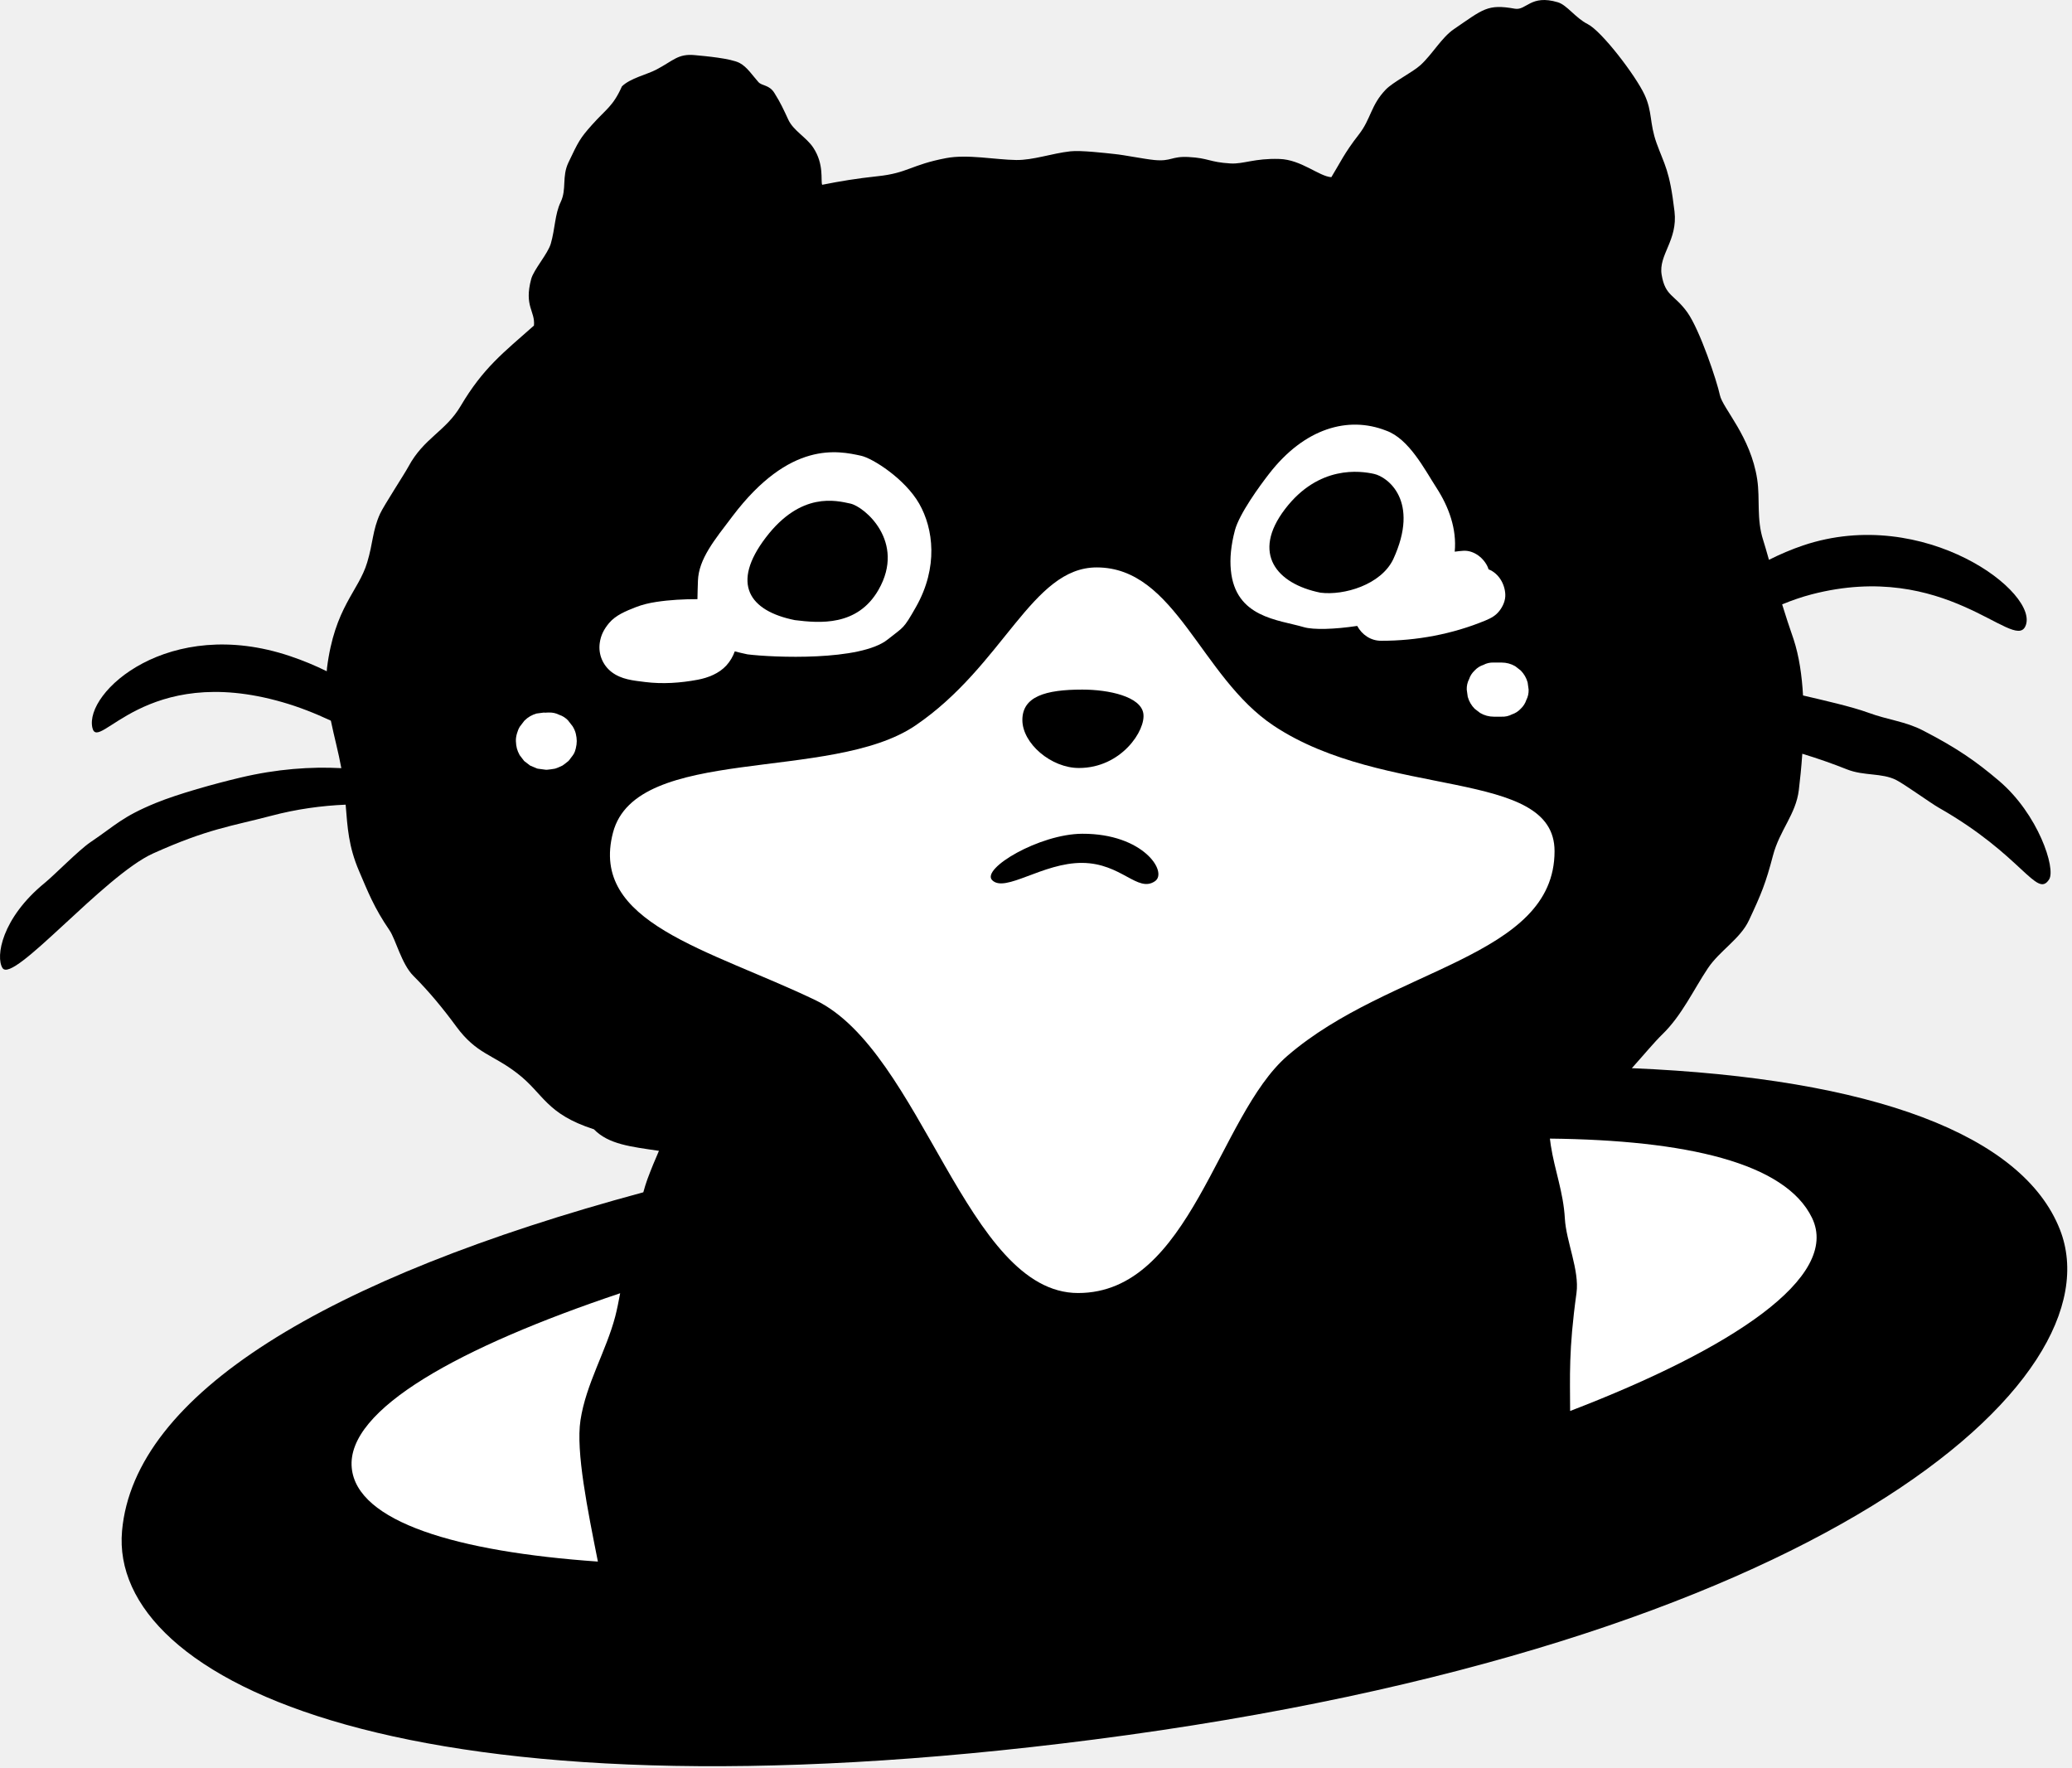
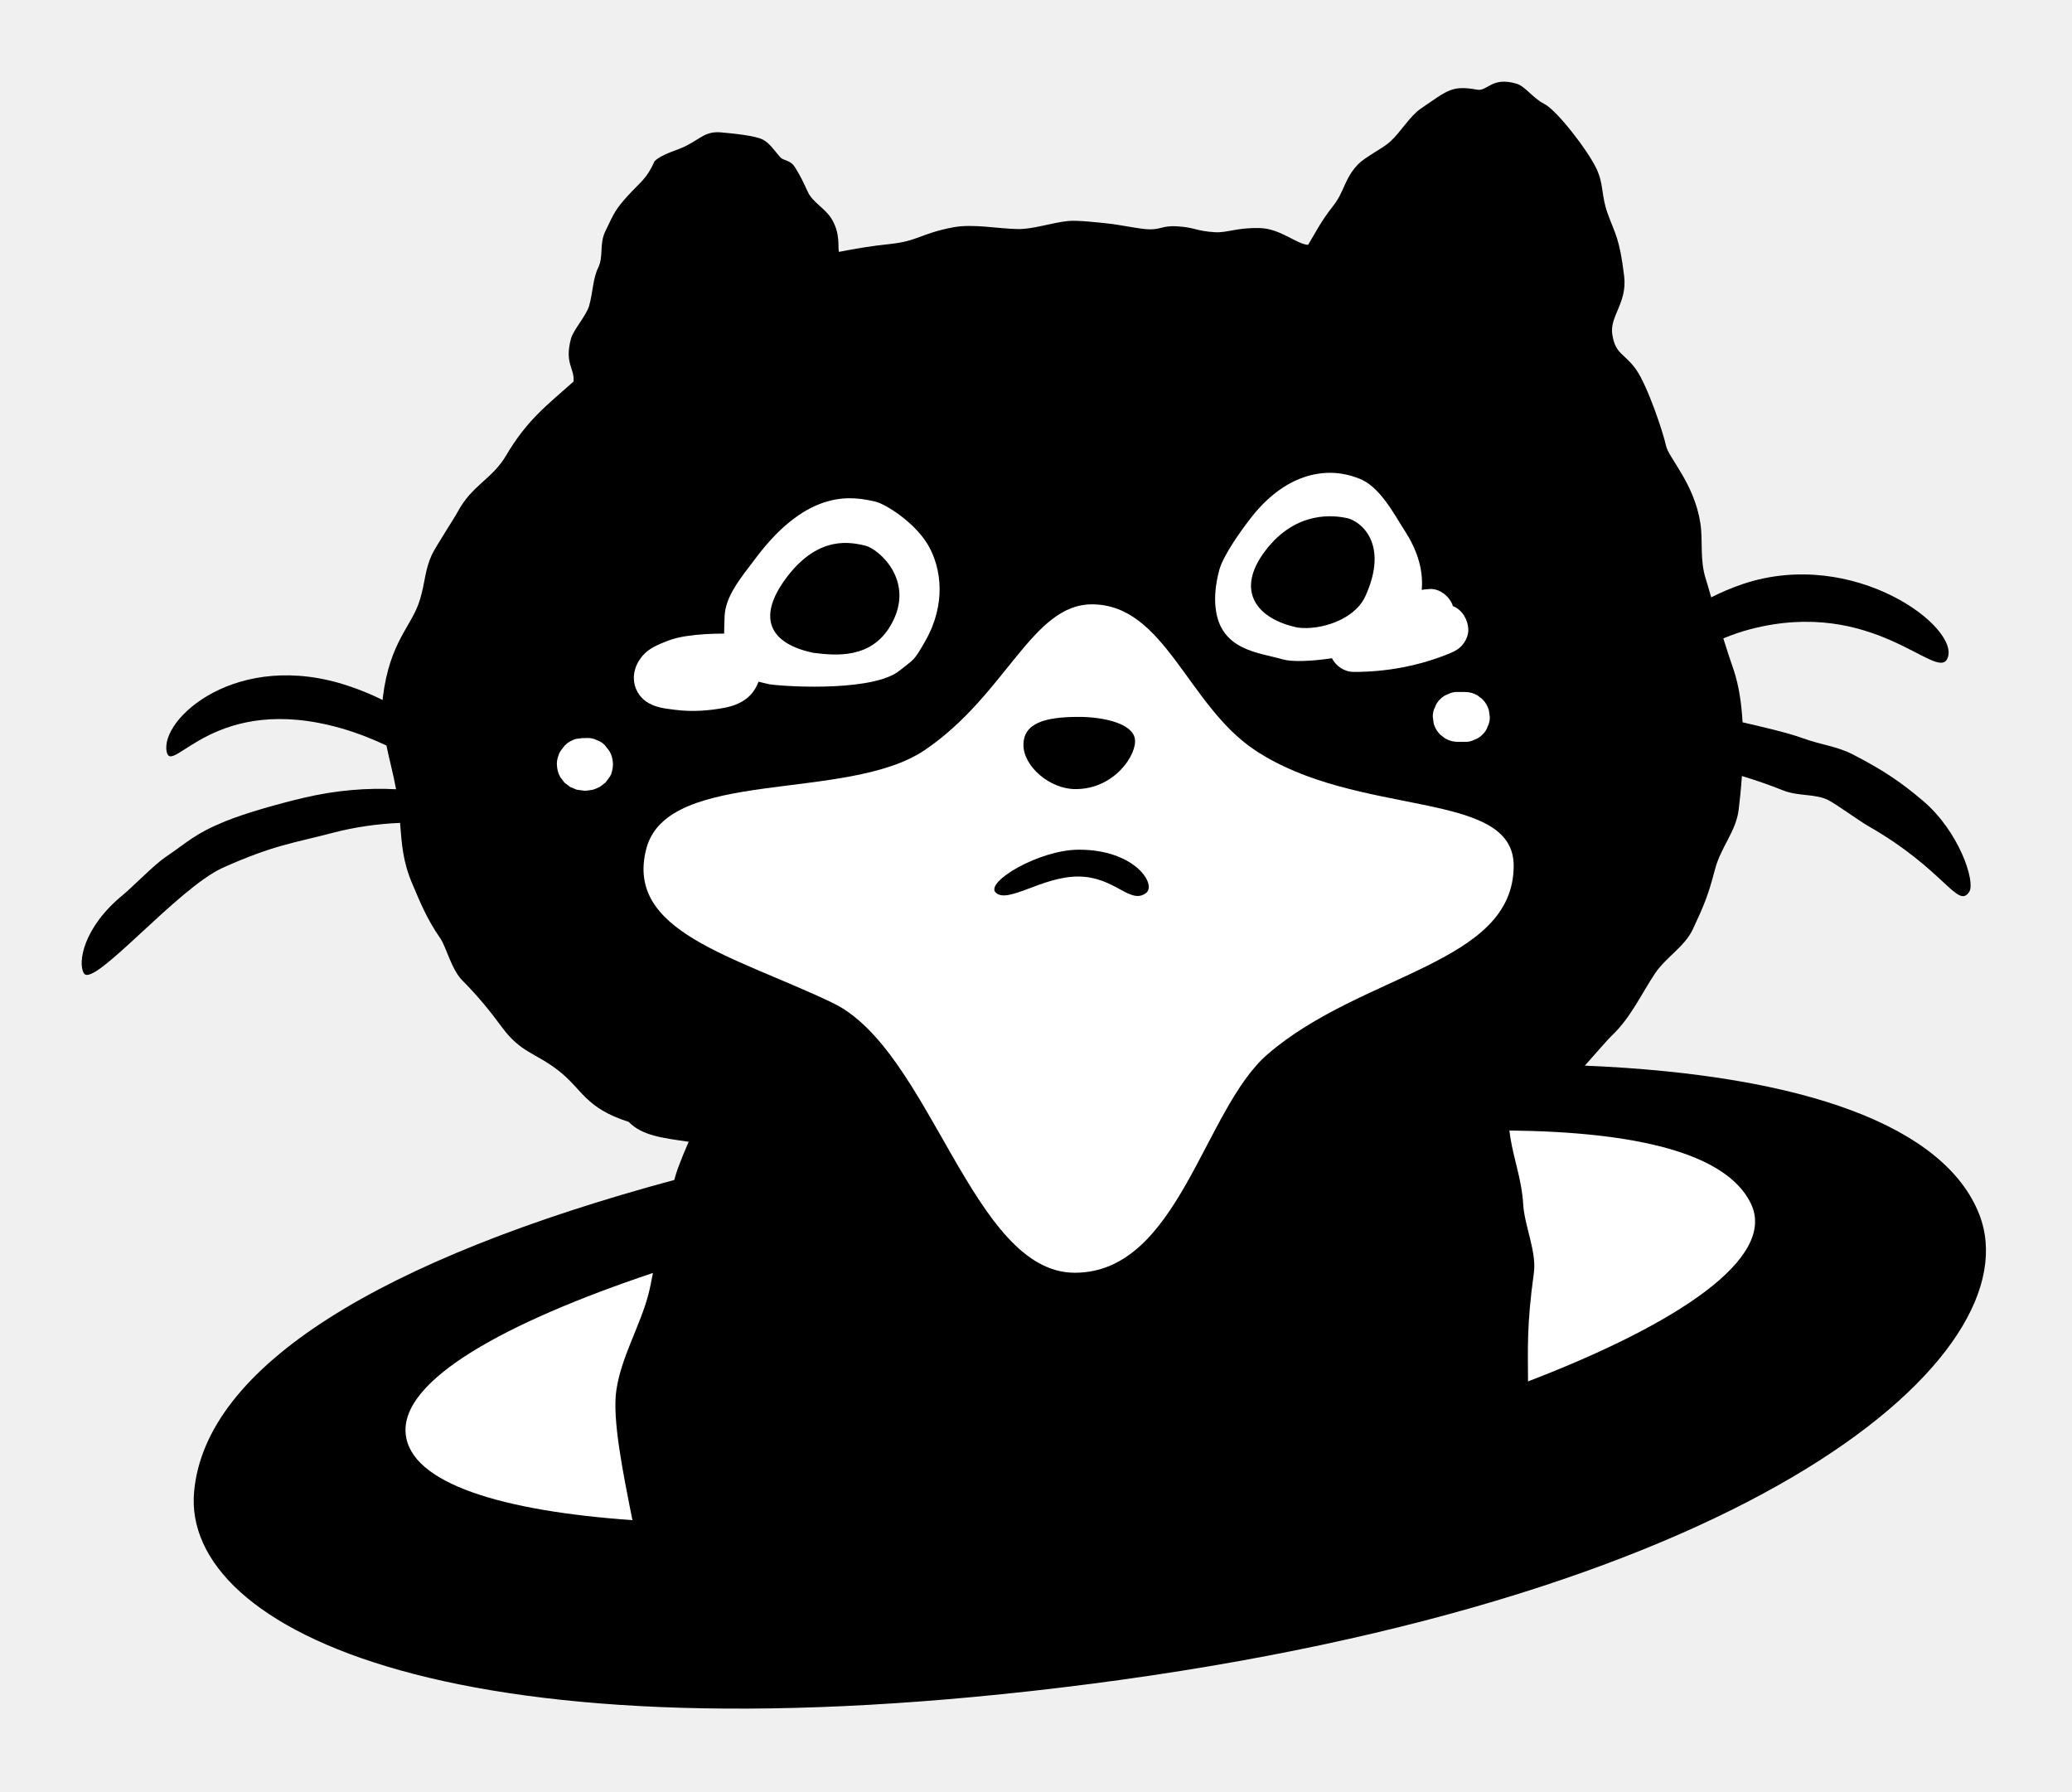
- <svg xmlns="http://www.w3.org/2000/svg" viewBox="0 0 374 319" width="374" height="319">
-   <path d="M294.55 192.79C296.62 190.49 298.66 188.03 300.03 186.71C303.57 183.29 305.69 178.62 308.28 174.75C310.41 171.57 314.12 169.46 315.69 166.1C317.96 161.26 318.73 159.35 320.02 154.43C321.23 149.82 324.15 147 324.69 142.61C324.91 140.78 325.15 138.52 325.32 136.04C328.17 136.91 330.87 137.86 333.38 138.86C336.45 140.08 339.67 139.46 342.27 140.78C343.75 141.53 348.59 145.01 349.92 145.76C365.1 154.39 367.62 162.29 369.88 158.7C371.1 156.76 367.93 146.95 360.79 140.9C356.71 137.44 353.33 135.06 347.14 131.86C343.91 130.18 340.89 129.98 337.17 128.61C334.25 127.54 328.99 126.35 325.45 125.52C325.25 121.95 324.75 118.43 323.75 115.39C322.99 113.22 322.3 111.08 321.68 109.08C323.47 108.34 325.25 107.73 327.01 107.27C351.19 100.99 363.4 117.53 365.56 113.08C368.44 107.15 347.36 91.08 325.47 98.44C323.34 99.16 321.29 100.04 319.3 101.04C318.84 99.42 318.49 98.2 318.27 97.53C317.02 93.67 317.72 90.1 317.18 86.52C316 78.74 310.95 73.72 310.44 71.3C309.93 68.86 306.85 59.59 304.57 56.38C302.25 53.13 300.58 53.51 299.93 49.59C299.33 45.97 302.87 43.4 302.25 38.15C301.36 30.62 300.46 29.84 299 25.79C297.71 22.16 298.29 20.21 296.84 17.09C295.23 13.63 289.11 5.62 286.58 4.35C284.38 3.24 282.83 0.89 281.19 0.41C276.27 -1.06 275.52 1.94 273.43 1.57C268.47 0.68 267.73 1.65 262.42 5.27C260.19 6.8 258.53 9.82 256.39 11.76C254.99 13.04 251.46 14.79 250.13 16.17C247.4 19.01 247.49 21.44 245.27 24.28C242.62 27.67 241.86 29.46 240.31 31.98C238.09 31.84 234.87 28.8 230.93 28.69C226.41 28.55 224.47 29.64 222.1 29.5C218.25 29.27 218.19 28.53 214.55 28.34C211.42 28.17 211.44 29.18 208.36 28.88C206.51 28.7 202.99 27.98 201.19 27.8C199.51 27.62 195.08 27.1 193.21 27.31C189.82 27.69 186.49 28.92 183.42 28.88C179.68 28.83 174.61 27.8 170.76 28.54C164.38 29.76 163.9 31.23 158.38 31.81C154.63 32.21 151.73 32.69 148.4 33.35C148.1 32.58 148.8 29.67 146.79 26.64C145.56 24.78 143.22 23.59 142.3 21.62C141.44 19.77 140.92 18.59 139.76 16.75C138.83 15.28 137.55 15.53 136.9 14.82C135.91 13.73 134.85 12.06 133.49 11.36C131.87 10.53 127.35 10.13 125.41 9.95C122.35 9.66 121.56 10.95 118.42 12.59C116.79 13.44 113.73 14.13 112.26 15.59C110.63 19.22 109.47 19.61 106.85 22.54C104.7 24.95 104.41 25.53 102.6 29.34C101.38 31.91 102.32 34.12 101.21 36.45C100.14 38.67 100.21 41.24 99.42 43.98C98.88 45.82 96.33 48.67 95.88 50.36C94.56 55.3 96.63 56.13 96.38 58.76C90.92 63.61 87.25 66.34 83.13 73.31C80.42 77.88 76.5 79.05 73.72 84.22C72.98 85.6 69.29 91.23 68.61 92.71C67.22 95.75 67.35 97.98 66.28 101.51C64.71 106.75 60.41 109.54 59.02 120.59C59 120.78 58.99 120.96 58.98 121.15C56.89 120.12 54.69 119.2 52.36 118.42C30.47 111.05 15.18 124.95 16.68 131.37C17.75 135.94 26.07 119.55 50.97 126.73C53.94 127.58 56.88 128.74 59.72 130.07C60.32 132.98 61.1 135.81 61.61 138.64C56.08 138.35 49.99 138.78 43.41 140.34C38.77 141.44 32.2 143.26 28.11 144.93C22.02 147.43 20.91 148.91 16.33 152C14.24 153.41 9.82 157.93 8.09 159.34C0.28 165.72 -0.82 172.69 0.45 174.71C2.32 177.68 18.79 158.02 27.64 154.03C37.61 149.55 41.7 149.15 48.91 147.25C53.55 146.02 58.09 145.41 62.39 145.23C62.73 149.42 62.91 152.77 64.81 157.21C66.39 160.89 67.5 163.81 70.3 167.89C71.44 169.55 72.46 173.98 74.63 176.14C77.48 178.99 80.01 182.07 82.35 185.26C86.02 190.25 88.86 190.24 93.36 193.71C98.19 197.43 98.5 201.01 107.2 203.82C109.87 206.55 113.84 206.95 118.94 207.71C118.23 209.33 117.53 211.02 116.85 212.85C116.58 213.58 116.35 214.37 116.12 215.19C58.78 230.67 24.22 251.64 22.03 276.31C19.62 303.4 73.69 329.91 197.53 313.95C328.58 297.05 382.57 249.21 371.81 221.89C365.1 204.87 338.19 194.63 294.55 192.79Z" fill="#000000" transform="matrix(1 0 0 1 0 0)" />
-   <path d="M229.86 130.95C216.68 122.17 212.23 102.41 197.96 102.41C186.21 102.41 181.17 120.13 165.22 130.95C150.04 141.26 114.85 134.31 110.65 150.26C106.36 166.58 127.81 171.25 147.12 180.48C166.43 189.72 174.45 233.37 194.6 233.37C214.91 233.37 219.8 201.42 232.38 190.56C250.85 174.61 280.6 172.93 280.6 153.62C280.6 138.51 250.01 144.38 229.86 130.95Z" fill="#ffffff" transform="matrix(1 0 0 1 0 0)" />
-   <path d="M116.42 123.09C119.6 123.49 122.8 123.27 125.95 122.68 127.84 122.32 129.77 121.56 131.1 120.12 131.8 119.35 132.3 118.48 132.63 117.56 133.33 117.74 134.07 117.93 134.92 118.1 139.46 118.67 155.34 119.36 160.24 115.41 163.18 113.05 163 113.66 165.34 109.54 169.39 102.39 168.49 95.42 165.92 90.91 163.34 86.4 157.52 82.72 155.44 82.26 151.29 81.35 142.6 79.45 132.21 93.18 128.96 97.47 126.13 100.85 125.98 104.81 125.94 106.04 125.9 107.14 125.89 108.14 123.4 108.14 120.93 108.26 118.44 108.64 117.18 108.83 115.92 109.13 114.72 109.6 113.02 110.27 111.15 111.01 109.94 112.45 109.02 113.55 108.44 114.65 108.25 116.08 107.98 118.08 108.79 120.04 110.38 121.28 112.15 122.64 114.28 122.82 116.42 123.09Z" fill="#ffffff" transform="matrix(1 0 0 1 0 0)" />
-   <path d="M235.34 113.19C237.08 113.7 240.86 113.59 244.98 112.97 245.83 114.55 247.41 115.65 249.29 115.65 255.71 115.66 262.19 114.45 268.12 111.99 269.14 111.56 269.96 111.14 270.66 110.23 271.3 109.41 271.76 108.34 271.71 107.27 271.62 105.37 270.5 103.46 268.68 102.75 268.64 102.64 268.61 102.52 268.57 102.41 267.86 100.73 266.03 99.27 264.1 99.41 263.59 99.44 263.09 99.5 262.58 99.57 262.97 95.47 261.51 91.49 259.33 88.11 257.16 84.76 254.34 79.18 250.17 77.71 243.38 75.05 235.47 77.24 229.06 85.53 227.37 87.7 223.71 92.72 222.91 95.69 222.18 98.45 221.97 100.83 222.17 102.88 222.97 111.49 230.72 111.83 235.34 113.19Z" fill="#ffffff" transform="matrix(1 0 0 1 0 0)" />
-   <path d="M63.49 264.92C64.4 274.67 82.44 280.06 107.92 281.84C106.09 272.62 103.91 261.97 104.78 256.31C105.78 249.74 109.43 243.82 111.06 237.57C111.39 236.28 111.67 234.86 111.94 233.41C83.11 243.08 62.49 254.34 63.49 264.92Z" fill="#ffffff" transform="matrix(1 0 0 1 0 0)" />
-   <path d="M279.76 205.5C279.81 205.91 279.86 206.31 279.92 206.7C280.63 211.27 282.19 215.14 282.46 219.92C282.69 224.08 285.12 229.26 284.56 233.37C283.12 243.74 283.4 248.41 283.41 254.66C312.66 243.44 332.22 230.49 327.08 219.82C322.27 209.84 304.32 205.77 279.76 205.5Z" fill="#ffffff" transform="matrix(1 0 0 1 0 0)" />
-   <path d="M103.39 131.14C103.39 131.13 103.38 131.12 103.37 131.11 103.37 131.1 103.37 131.1 103.37 131.1 103.22 130.9 102.75 130.29 102.59 130.1 102.58 130.07 102.56 130.05 102.54 130.03 102.09 129.56 101.57 129.22 100.96 129.02 100.38 128.72 99.75 128.58 99.08 128.6 98.87 128.59 98.67 128.61 98.47 128.63 98.36 128.62 98.26 128.61 98.14 128.61 97.71 128.67 97.28 128.73 96.85 128.78 96.02 129.02 95.3 129.43 94.69 130.04 94.67 130.06 94.66 130.08 94.64 130.09 94.51 130.26 94.31 130.52 94.25 130.6 94.21 130.65 93.98 130.93 93.86 131.11 93.85 131.11 93.85 131.13 93.84 131.13 93.6 131.52 93.43 131.96 93.31 132.39 93.18 132.84 93.1 133.31 93.12 133.77 93.17 134.79 93.32 135.41 93.81 136.31 93.81 136.31 93.82 136.32 93.82 136.32 93.82 136.32 93.83 136.33 93.83 136.33 93.84 136.35 94.58 137.31 94.59 137.32 94.6 137.33 94.61 137.34 94.62 137.35 94.63 137.36 94.63 137.36 94.64 137.37 94.67 137.39 95.6 138.11 95.63 138.13 95.64 138.14 95.64 138.14 95.64 138.14 95.66 138.15 95.67 138.16 95.68 138.17 95.7 138.17 95.71 138.18 95.73 138.19 95.92 138.28 96.27 138.42 96.32 138.44 96.36 138.45 96.71 138.61 96.91 138.69 96.92 138.69 96.93 138.7 96.94 138.7 96.97 138.71 97.01 138.72 97.05 138.73 97.07 138.73 97.09 138.74 97.11 138.74 97.33 138.77 97.57 138.8 97.78 138.83 97.99 138.86 98.23 138.9 98.46 138.92 98.5 138.93 98.54 138.93 98.59 138.93 98.63 138.93 98.67 138.93 98.71 138.93 99.19 138.89 99.66 138.82 100.13 138.74 100.17 138.73 100.2 138.72 100.24 138.71 100.68 138.58 101.09 138.37 101.51 138.18 101.54 138.17 101.56 138.15 101.59 138.13 101.68 138.07 101.92 137.88 102.06 137.78 102.2 137.67 102.5 137.44 102.59 137.36 102.6 137.35 102.6 137.35 102.61 137.35 102.76 137.2 103.08 136.74 103.02 136.82 103.49 136.21 103.71 135.99 103.93 135.09 104.17 134.09 104.16 133.4 103.93 132.4 103.82 131.96 103.63 131.53 103.39 131.14Z" fill="#ffffff" transform="matrix(1 0 0 1 0 0)" />
-   <path d="M269.64 119.58C268.97 119.55 268.34 119.69 267.76 120 267.15 120.2 266.63 120.53 266.18 121.01 265.71 121.45 265.37 121.98 265.17 122.58 264.87 123.16 264.73 123.79 264.75 124.46 264.81 124.9 264.87 125.33 264.93 125.76 265.16 126.59 265.58 127.31 266.18 127.92 266.52 128.17 266.84 128.43 267.17 128.68 267.94 129.13 268.76 129.35 269.64 129.35L271.03 129.35C271.7 129.38 272.33 129.24 272.92 128.93 273.52 128.73 274.04 128.4 274.49 127.92 274.96 127.48 275.3 126.95 275.5 126.35 275.8 125.77 275.94 125.14 275.92 124.46 275.86 124.03 275.8 123.6 275.74 123.17 275.51 122.34 275.09 121.62 274.49 121.01 274.16 120.75 273.83 120.5 273.5 120.24 272.74 119.8 271.91 119.58 271.03 119.58Z" fill="#ffffff" transform="matrix(1 0 0 1 0 0)" />
-   <path d="M143.46 111.92C147.91 112.47 154.77 113.1 158.58 106.44 163.54 97.76 156.04 91.45 153.5 90.89 150.95 90.34 144.6 88.67 138.24 97 131.89 105.33 135.2 110.25 143.46 111.92Z" fill="#000000" transform="matrix(1 0 0 1 0 0)" />
-   <path d="M238.34 106.97C242.61 107.51 249.27 105.54 251.48 100.94 256.35 90.38 250.45 86.06 248.01 85.53 245.57 84.99 238.05 83.89 231.95 91.88 225.85 99.88 230.41 105.37 238.34 106.97Z" fill="#000000" transform="matrix(1 0 0 1 0 0)" />
-   <path d="M194.76 138.61C202.42 138.61 206.88 131.76 206.37 128.74 205.87 125.72 200.2 124.46 195.35 124.46 188.68 124.46 184.54 125.72 184.54 129.95 184.54 134.18 189.74 138.63 194.76 138.61Z" fill="#000000" transform="matrix(1 0 0 1 0 0)" />
-   <path d="M195.35 150.48C187.62 150.51 177.04 156.79 179.09 158.86 181.42 161.2 188.23 155.68 195.35 155.74 202.46 155.8 205.35 161.2 208.48 159.04 210.84 157.42 206.41 150.44 195.35 150.48Z" fill="#000000" transform="matrix(1 0 0 1 0 0)" />
+ <svg xmlns="http://www.w3.org/2000/svg" viewBox="0 0 406 351" width="406" height="351">
+   <path d="M310.55 208.79C266 220 180 231 134.94 223.71C134.23 225.33 133.53 227.02 132.85 228.85C132.58 229.58 132.35 230.37 132.12 231.19C74.78 246.67 40.22 267.64 38.03 292.31C35.62 319.4 89.69 345.91 213.53 329.95C344.58 313.05 398.57 265.21 387.81 237.89C381.1 220.87 354.19 210.63 310.55 208.79Z" fill="#000000" transform="matrix(1 0 0 1 0 0)" />
+   <path d="M310.55 208.79C312.62 206.49 314.66 204.03 316.03 202.71C319.57 199.29 321.69 194.62 324.28 190.75C326.41 187.57 330.12 185.46 331.69 182.1C333.96 177.26 334.73 175.35 336.02 170.43C337.23 165.82 340.15 163 340.69 158.61C340.91 156.78 341.15 154.52 341.32 152.04C344.17 152.91 346.87 153.86 349.38 154.86C352.45 156.08 355.67 155.46 358.27 156.78C359.75 157.53 364.59 161.01 365.92 161.76C381.1 170.39 383.62 178.29 385.88 174.7C387.1 172.76 383.93 162.95 376.79 156.9C372.71 153.44 369.33 151.06 363.14 147.86C359.91 146.18 356.89 145.98 353.17 144.61C350.25 143.54 344.99 142.35 341.45 141.52C341.25 137.95 340.75 134.43 339.75 131.39C338.99 129.22 338.3 127.08 337.68 125.08C339.47 124.34 341.25 123.73 343.01 123.27C367.19 116.99 379.4 133.53 381.56 129.08C384.44 123.15 363.36 107.08 341.47 114.44C339.34 115.16 337.29 116.04 335.3 117.04C334.84 115.42 334.49 114.2 334.27 113.53C333.02 109.67 333.72 106.1 333.18 102.52C332 94.74 326.95 89.72 326.44 87.3C325.93 84.86 322.85 75.59 320.57 72.38C318.25 69.13 316.58 69.51 315.93 65.59C296 61 269 39 256.31 47.98C254.09 47.84 250.87 44.8 246.93 44.69C242.41 44.55 240.47 45.64 238.1 45.5C234.25 45.27 234.19 44.53 230.55 44.34C227.42 44.17 227.44 45.18 224.36 44.88C222.51 44.7 218.99 43.98 217.19 43.8C215.51 43.62 211.08 43.1 209.21 43.31C205.82 43.69 202.49 44.92 199.42 44.88C195.68 44.83 190.61 43.8 186.76 44.54C180.38 45.76 179.9 47.23 174.38 47.81C170.63 48.21 167.73 48.69 164.4 49.35C156 47 127 65 112.38 74.76C106.92 79.61 103.25 82.34 99.13 89.31C96.42 93.88 92.5 95.05 89.72 100.22C88.98 101.6 85.29 107.23 84.61 108.71C83.22 111.75 83.35 113.98 82.28 117.51C80.71 122.75 76.41 125.54 75.02 136.59C75 136.78 74.99 136.96 74.98 137.15C72.89 136.12 70.69 135.2 68.36 134.42C46.47 127.05 31.18 140.95 32.68 147.37C33.75 151.94 42.07 135.55 66.97 142.73C69.94 143.58 72.88 144.74 75.72 146.07C76.32 148.98 77.1 151.81 77.61 154.64C72.08 154.35 65.99 154.78 59.41 156.34C54.77 157.44 48.2 159.26 44.11 160.93C38.02 163.43 36.91 164.91 32.33 168C30.24 169.41 25.82 173.93 24.09 175.34C16.28 181.72 15.18 188.69 16.45 190.71C18.32 193.68 34.79 174.02 43.64 170.03C53.61 165.55 57.7 165.15 64.91 163.25C69.55 162.02 74.09 161.41 78.39 161.23C78.73 165.42 78.91 168.77 80.81 173.21C82.39 176.89 83.5 179.81 86.3 183.89C87.44 185.55 88.46 189.98 90.63 192.14C93.48 194.99 96.01 198.07 98.35 201.26C102.02 206.25 104.86 206.24 109.36 209.71C114.19 213.43 114.5 217.01 123.2 219.82C125.87 222.55 129.84 222.95 134.94 223.71C153 231 164 259 210 259C252 259 282 235 310.55 208.79Z" fill="#000000" transform="matrix(1 0 0 1 0 0)" />
+   <path d="M164.4 49.35C164.1 48.58 164.8 45.67 162.79 42.64C161.56 40.78 159.22 39.59 158.3 37.62C157.44 35.77 156.92 34.59 155.76 32.75C154.83 31.28 153.55 31.53 152.9 30.82C151.91 29.73 150.85 28.06 149.49 27.36C147.87 26.53 143.35 26.13 141.41 25.95C138.35 25.66 137.56 26.95 134.42 28.59C132.79 29.44 129.73 30.13 128.26 31.59C126.63 35.22 125.47 35.61 122.85 38.54C120.7 40.95 120.41 41.53 118.6 45.34C117.38 47.91 118.32 50.12 117.21 52.45C116.14 54.67 116.21 57.24 115.42 59.98C114.88 61.82 112.33 64.67 111.88 66.36C110.56 71.3 112.63 72.13 112.38 74.76C128 90 156 81 164.4 49.35Z" fill="#000000" transform="matrix(1 0 0 1 0 0)" />
+   <path d="M315.93 65.59C315.33 61.97 318.87 59.4 318.25 54.15C317.36 46.62 316.46 45.84 315 41.79C313.71 38.16 314.29 36.21 312.84 33.09C311.23 29.63 305.11 21.62 302.58 20.35C300.38 19.24 298.83 16.89 297.19 16.41C292.27 14.94 291.52 17.94 289.43 17.57C284.47 16.68 283.73 17.65 278.42 21.27C276.19 22.8 274.53 25.82 272.39 27.76C270.99 29.04 267.46 30.79 266.13 32.17C263.4 35.01 263.49 37.44 261.27 40.28C258.62 43.67 257.86 45.46 256.31 47.98C273 70 294 84 315.93 65.59Z" fill="#000000" transform="matrix(1 0 0 1 0 0)" />
+   <path d="M245.86 146.95C232.68 138.17 228.23 118.41 213.96 118.41C202.21 118.41 197.17 136.13 181.22 146.95C166.04 157.26 130.85 150.31 126.65 166.26C122.36 182.58 143.81 187.25 163.12 196.48C182.43 205.72 190.45 249.37 210.6 249.37C230.91 249.37 235.8 217.42 248.38 206.56C266.85 190.61 296.6 188.93 296.6 169.62C296.6 154.51 266.01 160.38 245.86 146.95Z" fill="#ffffff" transform="matrix(1 0 0 1 0 0)" />
+   <path d="M132.42 139.09C135.6 139.49 138.8 139.27 141.95 138.68C143.84 138.32 145.77 137.56 147.1 136.12C147.8 135.35 148.3 134.48 148.63 133.56C149.33 133.74 150.07 133.93 150.92 134.1C155.46 134.67 171.34 135.36 176.24 131.41C179.18 129.05 179 129.66 181.34 125.54C185.39 118.39 184.49 111.42 181.92 106.91C179.34 102.4 173.52 98.72 171.44 98.26C167.29 97.35 158.6 95.45 148.21 109.18C144.96 113.47 142.13 116.85 141.98 120.81C141.94 122.04 141.9 123.14 141.89 124.14C139.4 124.14 136.93 124.26 134.44 124.64C133.18 124.83 131.92 125.13 130.72 125.6C129.02 126.27 127.15 127.01 125.94 128.45C125.02 129.55 124.44 130.65 124.25 132.08C123.98 134.08 124.79 136.04 126.38 137.28C128.15 138.64 130.28 138.82 132.42 139.09Z" fill="#ffffff" transform="matrix(1 0 0 1 0 0)" />
+   <path d="M251.34 129.19C253.08 129.7 256.86 129.59 260.98 128.97C261.83 130.55 263.41 131.65 265.29 131.65C271.71 131.66 278.19 130.45 284.12 127.99C285.14 127.56 285.96 127.14 286.66 126.23C287.3 125.41 287.76 124.34 287.71 123.27C287.62 121.37 286.5 119.46 284.68 118.75C284.64 118.64 284.61 118.52 284.57 118.41C283.86 116.73 282.03 115.27 280.1 115.41C279.59 115.44 279.09 115.5 278.58 115.57C278.97 111.47 277.51 107.49 275.33 104.11C273.16 100.76 270.34 95.18 266.17 93.71C259.38 91.05 251.47 93.24 245.06 101.53C243.37 103.7 239.71 108.72 238.91 111.69C238.18 114.45 237.97 116.83 238.17 118.88C238.97 127.49 246.72 127.83 251.34 129.19Z" fill="#ffffff" transform="matrix(1 0 0 1 0 0)" />
+   <path d="M79.49 280.92C80.4 290.67 98.44 296.06 123.92 297.84C122.09 288.62 119.91 277.97 120.78 272.31C121.78 265.74 125.43 259.82 127.06 253.57C127.39 252.28 127.67 250.86 127.94 249.41C99.11 259.08 78.49 270.34 79.49 280.92Z" fill="#ffffff" transform="matrix(1 0 0 1 0 0)" />
+   <path d="M295.76 221.5C295.81 221.91 295.86 222.31 295.92 222.7C296.63 227.27 298.19 231.14 298.46 235.92C298.69 240.08 301.12 245.26 300.56 249.37C299.12 259.74 299.4 264.41 299.41 270.66C328.66 259.44 348.22 246.49 343.08 235.82C338.27 225.84 320.32 221.77 295.76 221.5Z" fill="#ffffff" transform="matrix(1 0 0 1 0 0)" />
+   <path d="M119.39 147.14C119.39 147.13 119.38 147.12 119.37 147.11C119.37 147.1 119.37 147.1 119.37 147.1C119.22 146.9 118.75 146.29 118.59 146.1C118.58 146.07 118.56 146.05 118.54 146.03C118.09 145.56 117.57 145.22 116.96 145.02C116.38 144.72 115.75 144.58 115.08 144.6C114.87 144.59 114.67 144.61 114.47 144.63C114.36 144.62 114.26 144.61 114.14 144.61C113.71 144.67 113.28 144.73 112.85 144.78C112.02 145.02 111.3 145.43 110.69 146.04C110.67 146.06 110.66 146.08 110.64 146.09C110.51 146.26 110.31 146.52 110.25 146.6C110.21 146.65 109.98 146.93 109.86 147.11C109.85 147.11 109.85 147.13 109.84 147.13C109.6 147.52 109.43 147.96 109.31 148.39C109.18 148.84 109.1 149.31 109.12 149.77C109.17 150.79 109.32 151.41 109.81 152.31C109.81 152.31 109.82 152.32 109.82 152.32C109.82 152.32 109.83 152.33 109.83 152.33C109.84 152.35 110.58 153.31 110.59 153.32C110.6 153.33 110.61 153.34 110.62 153.35C110.63 153.36 110.63 153.36 110.64 153.37C110.67 153.39 111.6 154.11 111.63 154.13C111.64 154.14 111.64 154.14 111.64 154.14C111.66 154.15 111.67 154.16 111.68 154.17C111.7 154.17 111.71 154.18 111.73 154.19C111.92 154.28 112.27 154.42 112.32 154.44C112.36 154.45 112.71 154.61 112.91 154.69C112.92 154.69 112.93 154.7 112.94 154.7C112.97 154.71 113.01 154.72 113.05 154.73C113.07 154.73 113.09 154.74 113.11 154.74C113.33 154.77 113.57 154.8 113.78 154.83C113.99 154.86 114.23 154.9 114.46 154.92C114.5 154.93 114.54 154.93 114.59 154.93C114.63 154.93 114.67 154.93 114.71 154.93C115.19 154.89 115.66 154.82 116.13 154.74C116.17 154.73 116.2 154.72 116.24 154.71C116.68 154.58 117.09 154.37 117.51 154.18C117.54 154.17 117.56 154.15 117.59 154.13C117.68 154.07 117.92 153.88 118.06 153.78C118.2 153.67 118.5 153.44 118.59 153.36C118.6 153.35 118.6 153.35 118.61 153.35C118.76 153.2 119.08 152.74 119.02 152.82C119.49 152.21 119.71 151.99 119.93 151.09C120.17 150.09 120.16 149.4 119.93 148.4C119.82 147.96 119.63 147.53 119.39 147.14Z" fill="#ffffff" transform="matrix(1 0 0 1 0 0)" />
+   <path d="M285.64 135.58C284.97 135.55 284.34 135.69 283.76 136C283.15 136.2 282.63 136.53 282.18 137.01C281.71 137.45 281.37 137.98 281.17 138.58C280.87 139.16 280.73 139.79 280.75 140.46C280.81 140.9 280.87 141.33 280.93 141.76C281.16 142.59 281.58 143.31 282.18 143.92C282.52 144.17 282.84 144.43 283.17 144.68C283.94 145.13 284.76 145.35 285.64 145.35L287.03 145.35C287.7 145.38 288.33 145.24 288.92 144.93C289.52 144.73 290.04 144.4 290.49 143.92C290.96 143.48 291.3 142.95 291.5 142.35C291.8 141.77 291.94 141.14 291.92 140.46C291.86 140.03 291.8 139.6 291.74 139.17C291.51 138.34 291.09 137.62 290.49 137.01C290.16 136.75 289.83 136.5 289.5 136.24C288.74 135.8 287.91 135.58 287.03 135.58Z" fill="#ffffff" transform="matrix(1 0 0 1 0 0)" />
+   <path d="M159.46 127.92C163.91 128.47 170.77 129.1 174.58 122.44C179.54 113.76 172.04 107.45 169.5 106.89C166.95 106.34 160.6 104.67 154.24 113C147.89 121.33 151.2 126.25 159.46 127.92Z" fill="#000000" transform="matrix(1 0 0 1 0 0)" />
+   <path d="M254.34 122.97C258.61 123.51 265.27 121.54 267.48 116.94C272.35 106.38 266.45 102.06 264.01 101.53C261.57 100.99 254.05 99.89 247.95 107.88C241.85 115.88 246.41 121.37 254.34 122.97Z" fill="#000000" transform="matrix(1 0 0 1 0 0)" />
+   <path d="M210.76 154.61C218.42 154.61 222.88 147.76 222.37 144.74C221.87 141.72 216.2 140.46 211.35 140.46C204.68 140.46 200.54 141.72 200.54 145.95C200.54 150.18 205.74 154.63 210.76 154.61Z" fill="#000000" transform="matrix(1 0 0 1 0 0)" />
+   <path d="M211.35 166.48C203.62 166.51 193.04 172.79 195.09 174.86C197.42 177.2 204.23 171.68 211.35 171.74C218.46 171.8 221.35 177.2 224.48 175.04C226.84 173.42 222.41 166.44 211.35 166.48Z" fill="#000000" transform="matrix(1 0 0 1 0 0)" />
</svg>
